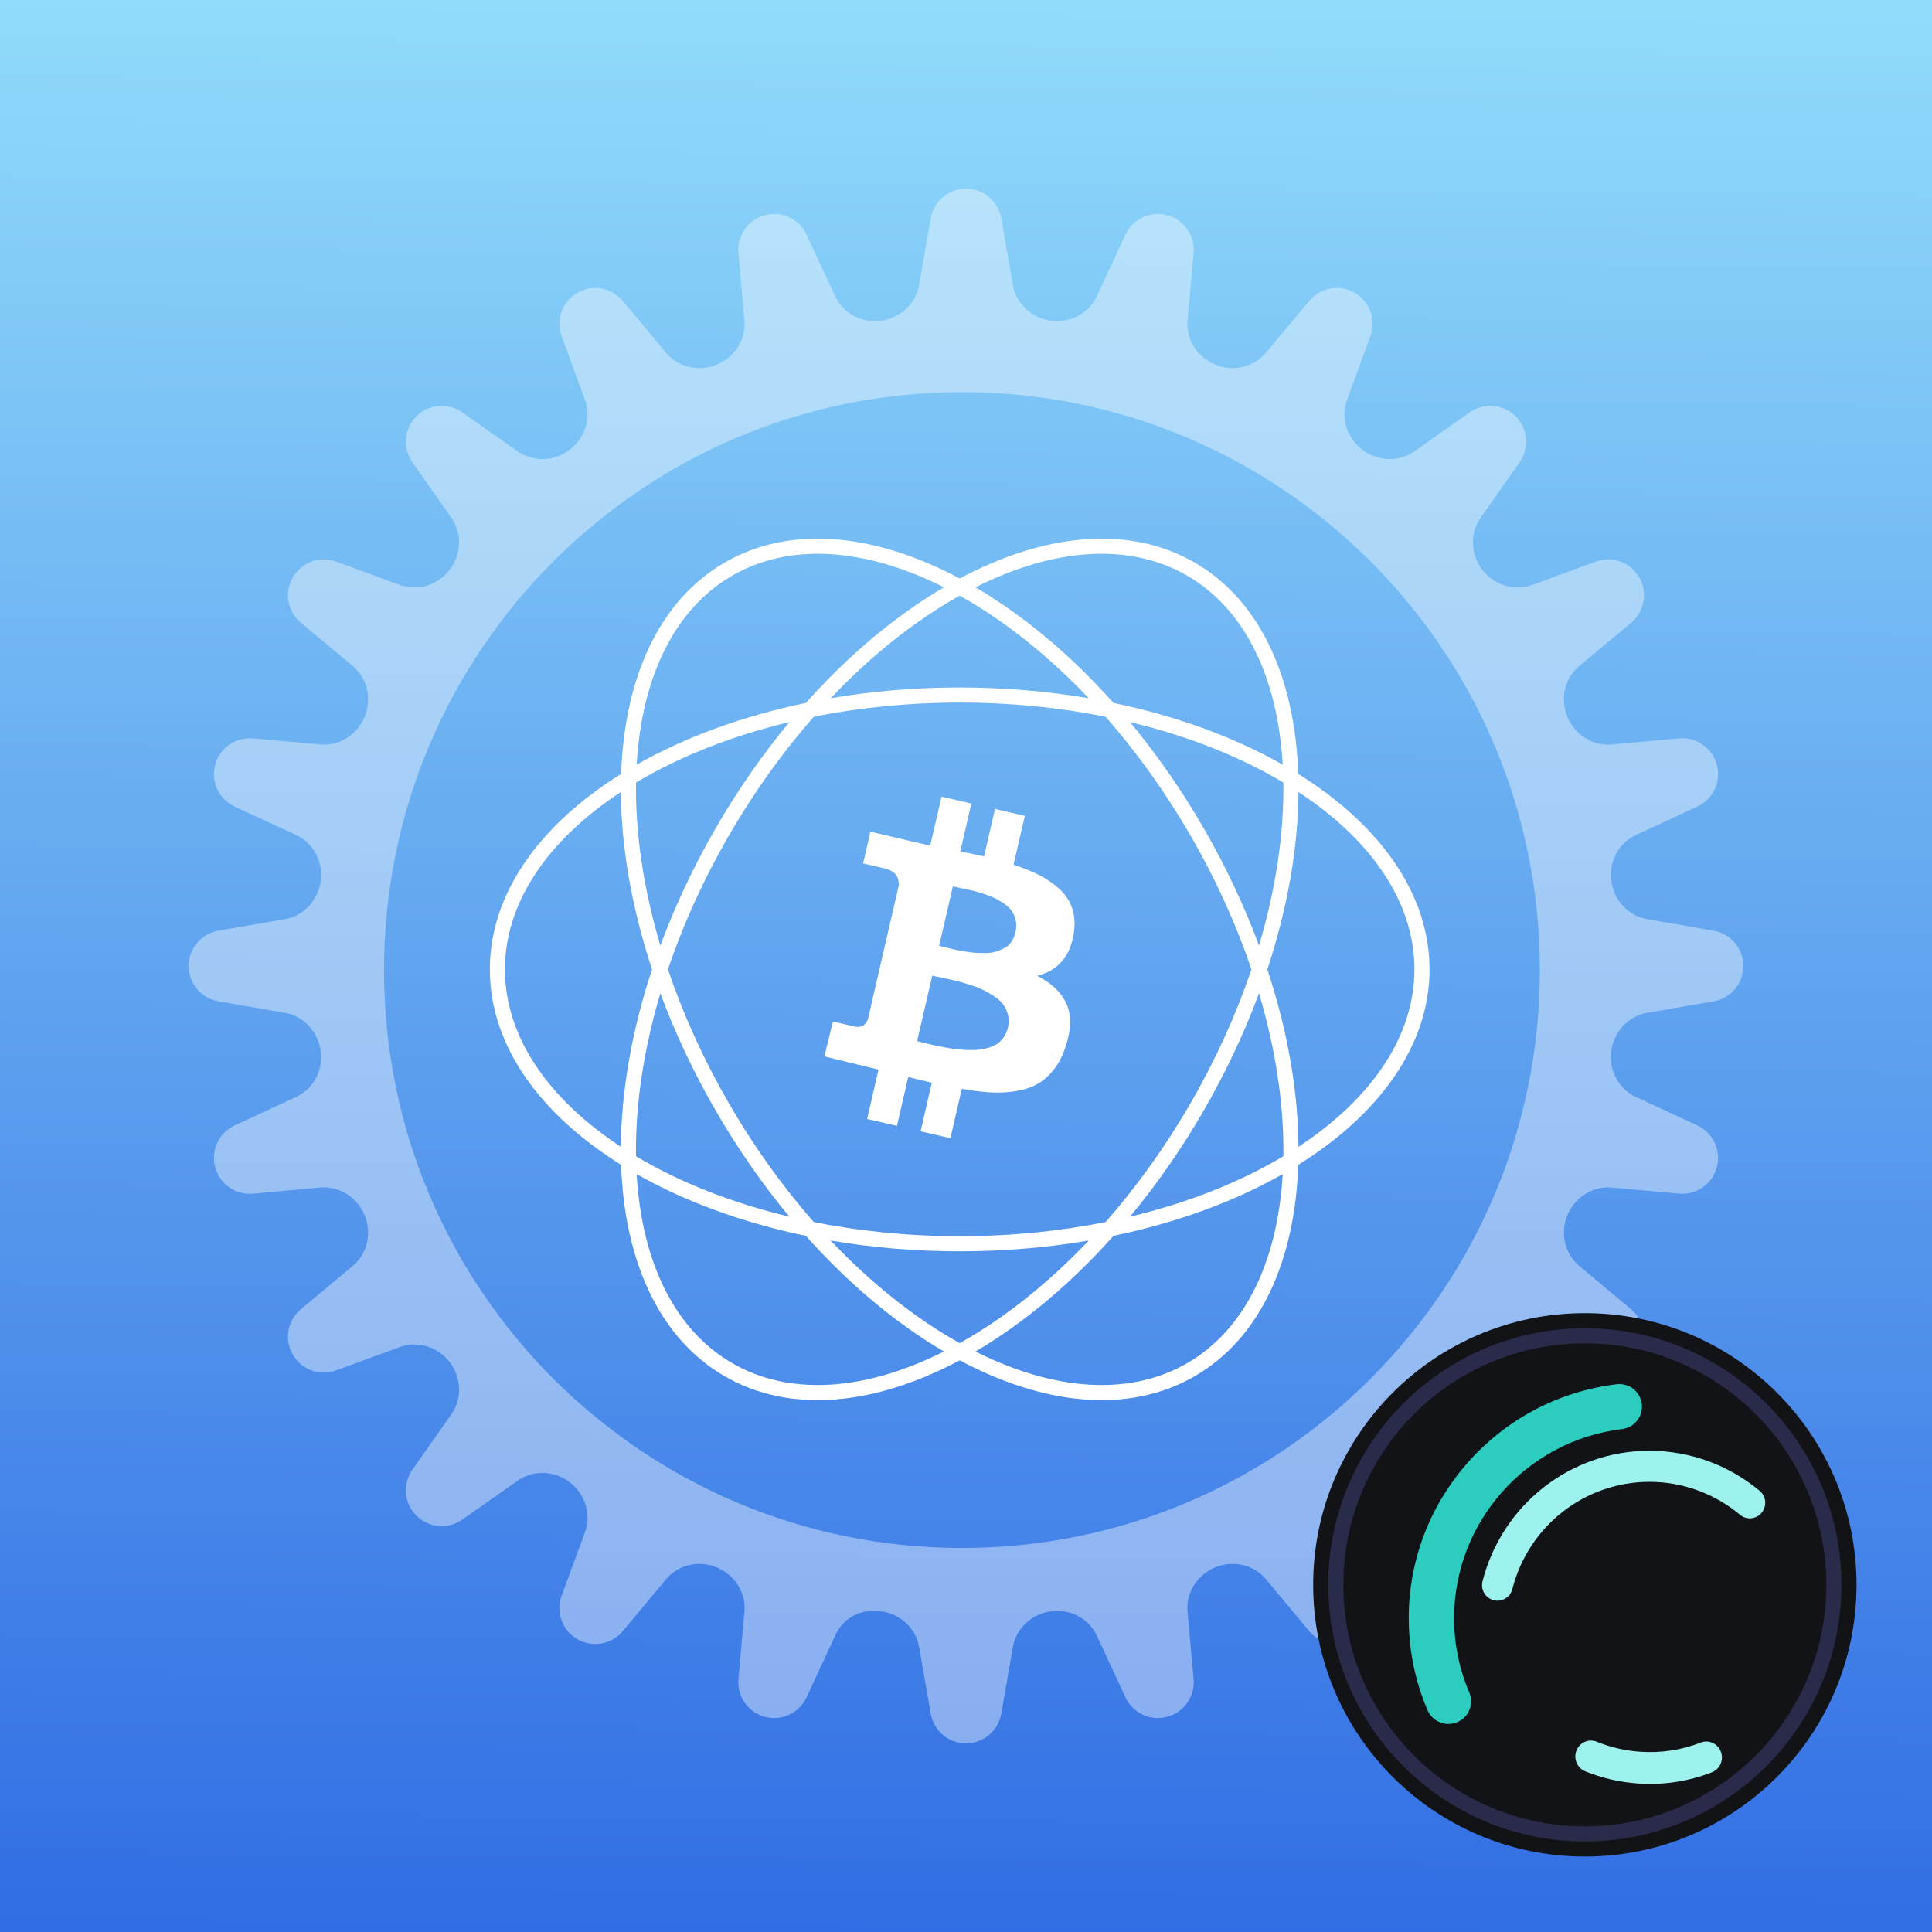
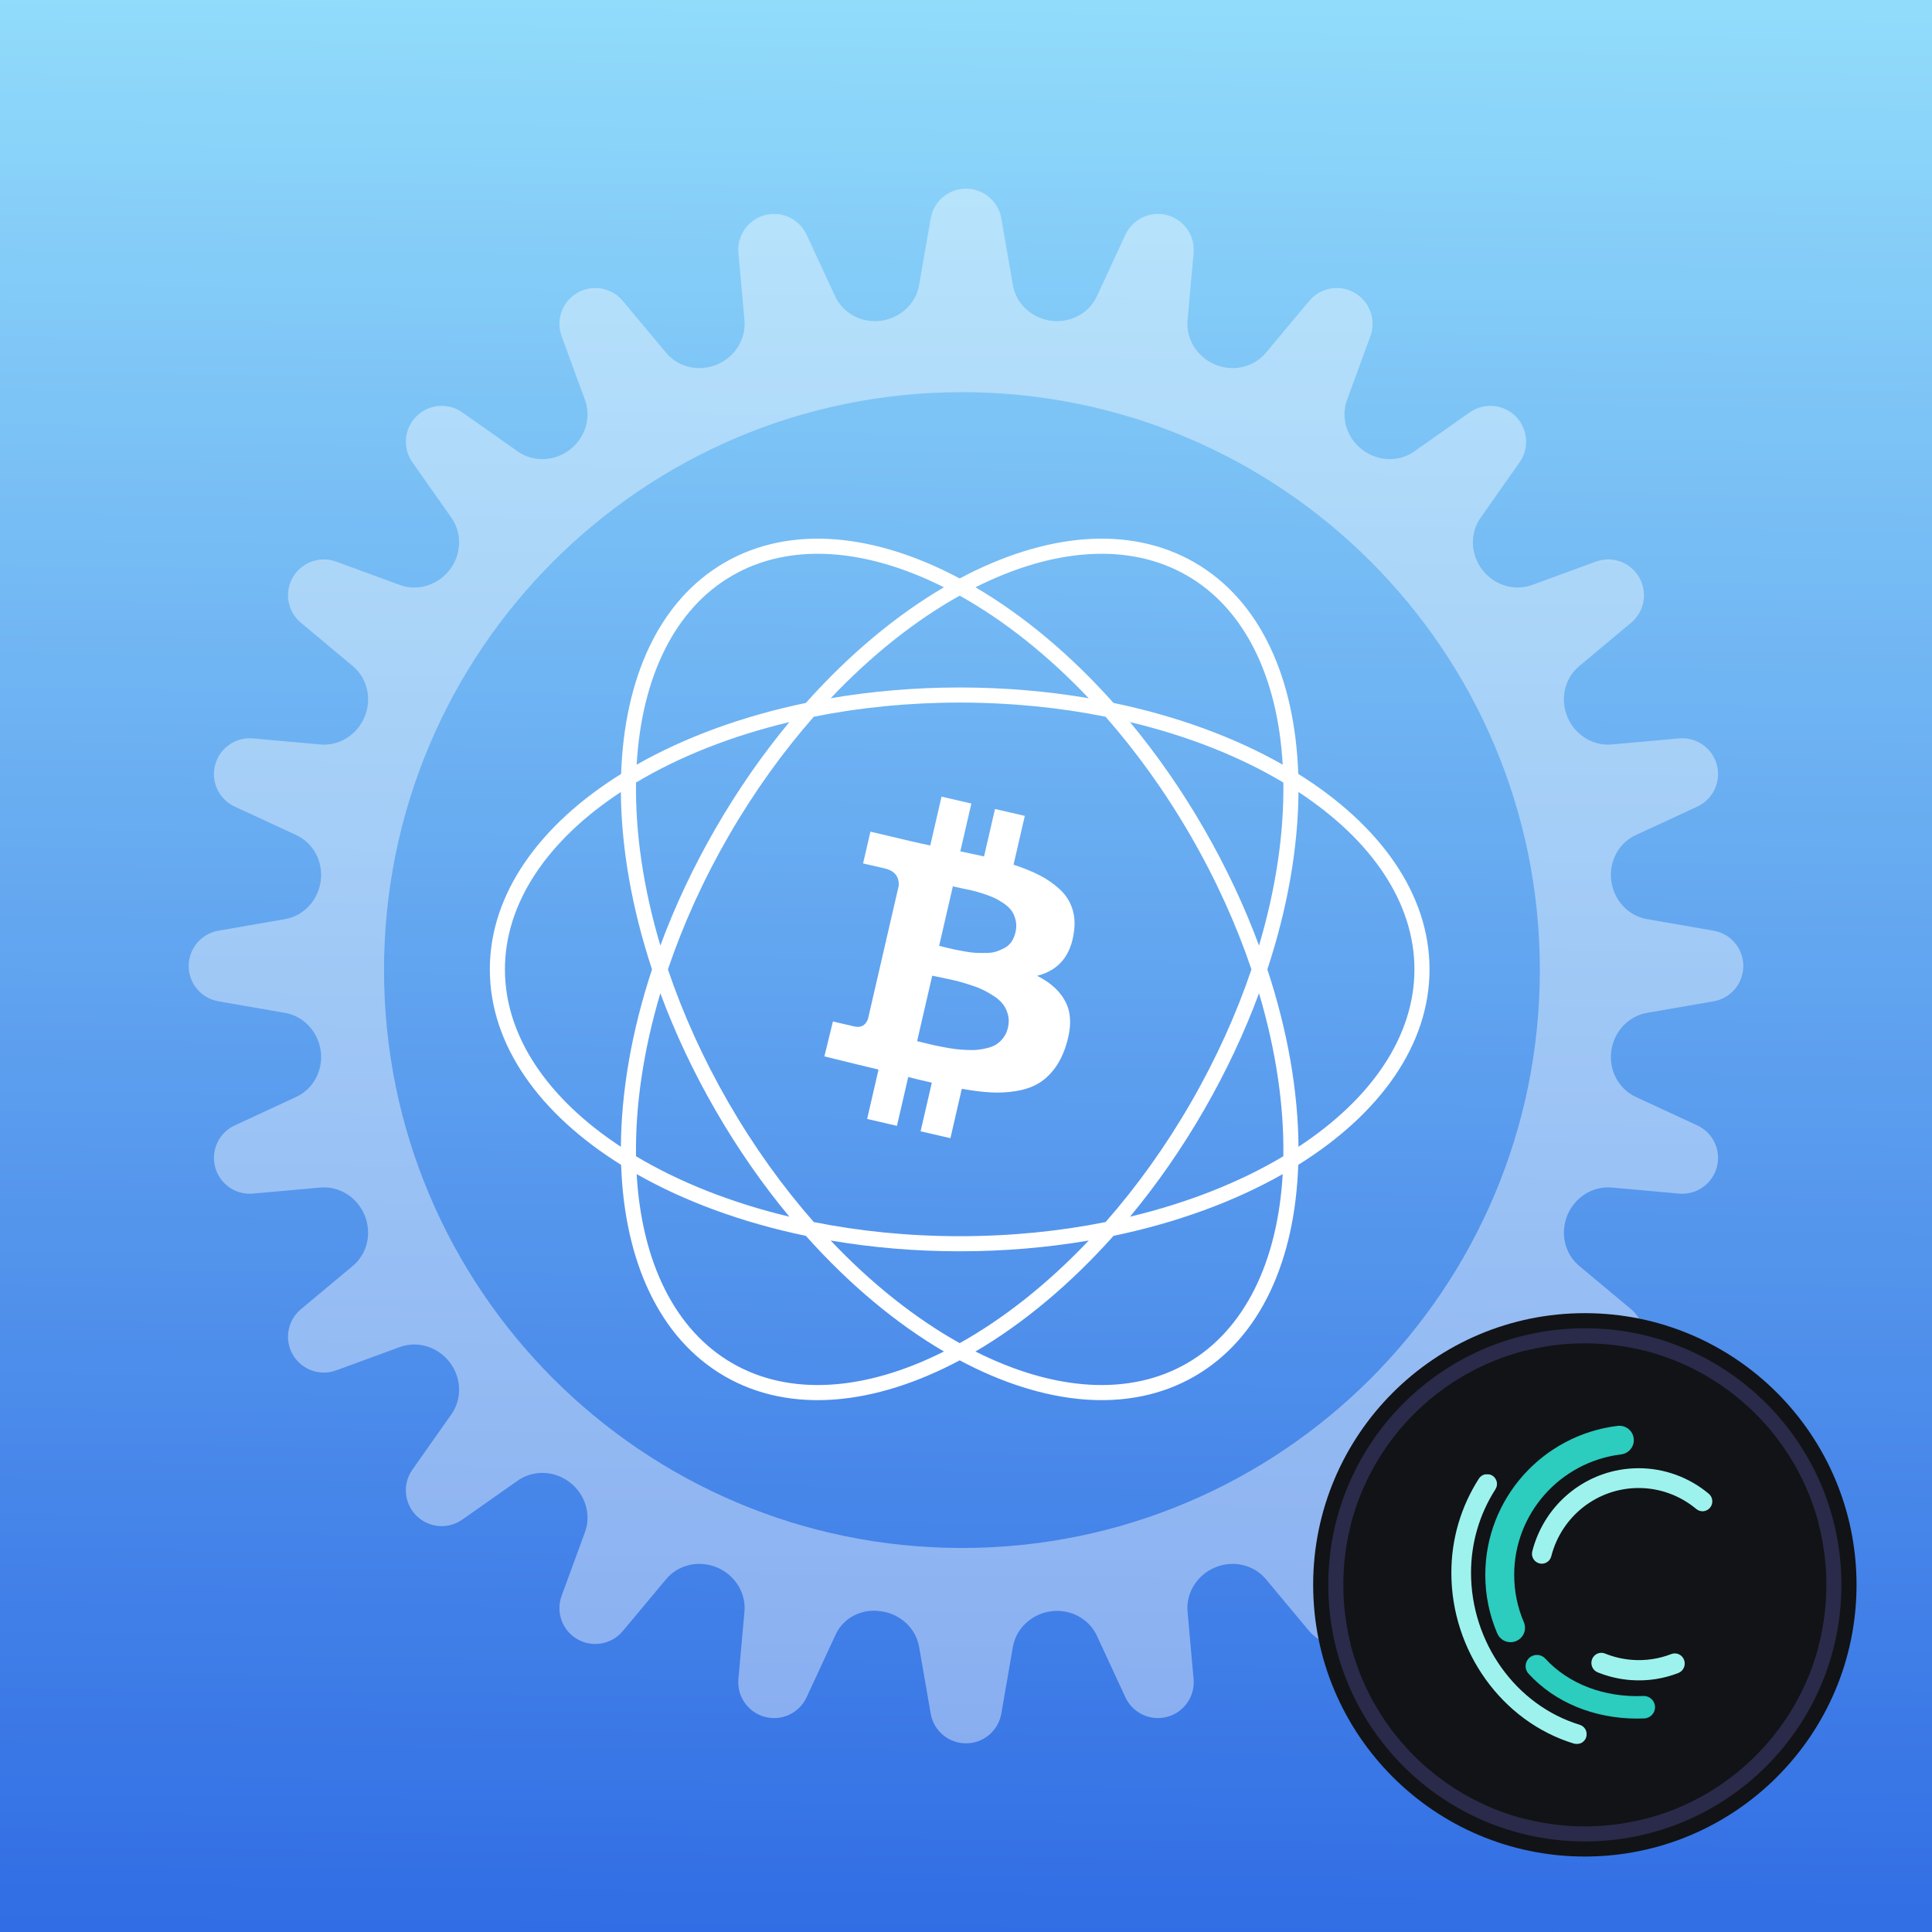
<svg xmlns="http://www.w3.org/2000/svg" width="256" height="256" viewBox="0 0 256 256" fill="none">
  <defs>
    <linearGradient id="paint0_linear" x1="77" y1="0" x2="74.5" y2="256" gradientUnits="userSpaceOnUse">
      <stop stop-color="#91DBFB" />
      <stop offset="1" stop-color="#316DE4" />
-     </linearGradient>
-     <linearGradient id="arcGrad" x1="0" y1="0" x2="1" y2="1">
-       <stop stop-color="#5CFFDA" />
-       <stop offset="1" stop-color="#2DD4A8" />
    </linearGradient>
  </defs>
  <g>
    <rect width="256" height="256" fill="url(#paint0_linear)" />
    <path fill-rule="evenodd" clip-rule="evenodd" d="M132.676 28.933C132.281 26.66 130.308 25 128 25C125.692 25 123.719 26.66 123.324 28.933L121.786 37.777C121.349 40.288 119.245 42.169 116.718 42.499C114.194 42.829 111.721 41.551 110.651 39.242L106.876 31.098C105.906 29.005 103.57 27.912 101.341 28.51C99.112 29.107 97.636 31.221 97.842 33.519L98.644 42.443C98.872 44.981 97.338 47.337 94.985 48.314C92.63 49.29 89.894 48.702 88.26 46.745L82.516 39.867C81.037 38.096 78.498 37.646 76.5 38.799C74.501 39.953 73.622 42.377 74.417 44.544L77.509 52.978C78.385 55.367 77.521 58.032 75.503 59.583C73.483 61.135 70.685 61.278 68.602 59.812L61.256 54.643C59.369 53.315 56.8 53.536 55.168 55.168C53.536 56.8 53.315 59.369 54.642 61.256L59.812 68.602C61.278 70.686 61.135 73.483 59.583 75.503C58.032 77.521 55.367 78.385 52.977 77.509L44.544 74.417C42.377 73.623 39.953 74.501 38.799 76.5C37.646 78.498 38.096 81.037 39.867 82.516L46.745 88.26C48.702 89.894 49.29 92.63 48.313 94.985C47.337 97.338 44.981 98.873 42.443 98.644L33.519 97.843C31.221 97.636 29.107 99.113 28.51 101.342C27.912 103.571 29.005 105.906 31.099 106.877L39.242 110.651C41.551 111.721 42.829 114.195 42.499 116.718C42.169 119.245 40.288 121.349 37.777 121.786L28.933 123.324C26.66 123.719 25 125.692 25 128C25 130.308 26.66 132.281 28.933 132.676L37.777 134.214C40.288 134.651 42.169 136.755 42.499 139.282C42.829 141.806 41.551 144.279 39.242 145.349L31.098 149.124C29.005 150.094 27.912 152.43 28.51 154.659C29.107 156.888 31.221 158.364 33.519 158.158L42.443 157.356C44.981 157.128 47.337 158.662 48.314 161.015C49.29 163.37 48.702 166.106 46.745 167.74L39.867 173.484C38.096 174.963 37.646 177.502 38.799 179.5C39.953 181.499 42.377 182.378 44.544 181.583L52.978 178.491C55.367 177.615 58.032 178.479 59.583 180.497C61.135 182.517 61.278 185.315 59.812 187.398L54.643 194.744C53.315 196.631 53.536 199.2 55.168 200.832C56.8 202.464 59.369 202.686 61.256 201.357L68.602 196.188C70.686 194.722 73.483 194.865 75.503 196.417C77.521 197.968 78.385 200.633 77.509 203.022L74.417 211.456C73.623 213.623 74.501 216.047 76.5 217.201C78.498 218.354 81.037 217.904 82.516 216.133L88.26 209.255C89.894 207.298 92.63 206.71 94.985 207.686C97.338 208.663 98.873 211.019 98.644 213.557L97.843 222.481C97.636 224.779 99.113 226.893 101.342 227.49C103.571 228.088 105.906 226.995 106.877 224.902L110.736 216.574C111.756 214.374 114.132 213.158 116.536 213.477L116.737 213.504C119.264 213.833 121.349 215.712 121.786 218.223L123.324 227.067C123.719 229.34 125.692 231 128 231C130.308 231 132.281 229.34 132.676 227.067L134.214 218.223C134.651 215.712 136.755 213.831 139.282 213.501C141.805 213.171 144.279 214.449 145.349 216.758L149.123 224.902C150.094 226.995 152.429 228.088 154.658 227.49C156.887 226.893 158.364 224.779 158.157 222.481L157.356 213.557C157.128 211.019 158.662 208.663 161.015 207.687C163.37 206.71 166.106 207.298 167.74 209.255L173.484 216.133C174.963 217.904 177.501 218.354 179.5 217.201C181.498 216.047 182.377 213.623 181.583 211.456L178.491 203.023C177.615 200.633 178.479 197.968 180.497 196.417C182.517 194.865 185.315 194.722 187.398 196.188L194.744 201.357C196.631 202.685 199.2 202.464 200.832 200.832C202.464 199.2 202.686 196.631 201.357 194.744L196.188 187.398C194.722 185.314 194.865 182.517 196.417 180.497C197.968 178.479 200.633 177.615 203.022 178.491L211.456 181.583C213.623 182.378 216.047 181.499 217.201 179.5C218.354 177.502 217.904 174.963 216.133 173.484L209.255 167.74C207.298 166.106 206.71 163.37 207.686 161.015C208.663 158.662 211.019 157.128 213.557 157.356L222.481 158.157C224.779 158.364 226.893 156.887 227.49 154.658C228.088 152.429 226.995 150.094 224.902 149.123L216.758 145.349C214.449 144.279 213.171 141.805 213.501 139.282C213.831 136.755 215.712 134.651 218.223 134.214L227.067 132.676C229.34 132.281 231 130.308 231 128C231 125.692 229.34 123.719 227.067 123.324L218.223 121.786C215.712 121.349 213.831 119.245 213.501 116.718C213.171 114.195 214.449 111.721 216.758 110.651L224.902 106.877C226.995 105.906 228.088 103.571 227.49 101.342C226.893 99.113 224.779 97.636 222.481 97.843L213.557 98.644C211.019 98.873 208.663 97.338 207.687 94.985C206.71 92.63 207.298 89.894 209.255 88.26L216.133 82.516C217.904 81.037 218.354 78.499 217.201 76.5C216.047 74.502 213.623 73.623 211.456 74.417L203.023 77.509C200.633 78.385 197.968 77.521 196.417 75.503C194.865 73.483 194.722 70.685 196.188 68.602L201.357 61.256C202.685 59.369 202.464 56.8 200.832 55.168C199.2 53.536 196.631 53.315 194.744 54.642L187.398 59.812C185.314 61.278 182.517 61.135 180.497 59.583C178.479 58.032 177.615 55.367 178.491 52.977L181.583 44.544C182.378 42.377 181.499 39.953 179.5 38.799C177.502 37.646 174.963 38.096 173.484 39.867L167.74 46.745C166.106 48.702 163.37 49.29 161.015 48.313C158.662 47.337 157.128 44.981 157.356 42.443L158.157 33.519C158.364 31.221 156.887 29.107 154.658 28.51C152.429 27.912 150.094 29.005 149.123 31.099L145.349 39.242C144.279 41.551 141.805 42.829 139.282 42.499C136.755 42.169 134.651 40.288 134.214 37.777L132.676 28.933ZM204.037 128.538C204.037 170.829 169.752 205.114 127.461 205.114C85.169 205.114 50.885 170.829 50.885 128.538C50.885 86.246 85.169 51.962 127.461 51.962C169.752 51.962 204.037 86.246 204.037 128.538Z" fill="white" fill-opacity="0.4" />
    <path d="M141.298 132.979C140.603 131.467 139.309 130.24 137.417 129.299C140.267 128.587 141.897 126.638 142.308 123.453C142.466 122.3 142.38 121.249 142.05 120.299C141.719 119.349 141.168 118.519 140.394 117.808C139.621 117.098 138.742 116.49 137.76 115.984C136.778 115.478 135.625 115.009 134.3 114.577L135.794 108.109L131.842 107.197L130.39 113.485C129.706 113.327 128.658 113.103 127.247 112.813L128.711 106.474L124.758 105.562L123.265 112.029C122.696 111.916 121.865 111.733 120.77 111.48L115.335 110.198L114.363 114.407L117.212 115.065C118.512 115.365 119.139 116.123 119.093 117.338L117.392 124.703C117.564 124.743 117.698 124.783 117.797 124.824L117.386 124.729L115.005 135.046C114.666 135.887 114.07 136.209 113.214 136.012L110.366 135.354L109.237 139.975L113.618 141.052C113.944 141.127 114.413 141.24 115.027 141.39C115.641 141.541 116.102 141.652 116.41 141.723L114.899 148.267L118.852 149.18L120.345 142.712C121.06 142.896 122.101 143.145 123.47 143.461L121.983 149.903L125.935 150.815L127.446 144.271C128.865 144.526 130.139 144.686 131.269 144.748C132.399 144.81 133.507 144.755 134.592 144.582C135.677 144.409 136.622 144.1 137.427 143.655C138.233 143.211 138.96 142.576 139.611 141.753C140.26 140.93 140.785 139.925 141.185 138.737C141.957 136.411 141.994 134.491 141.298 132.979ZM126.258 117.45C126.378 117.478 126.716 117.551 127.275 117.671C127.833 117.791 128.297 117.889 128.666 117.965C129.036 118.042 129.528 118.178 130.141 118.373C130.753 118.569 131.263 118.759 131.671 118.943C132.079 119.127 132.518 119.377 132.985 119.692C133.453 120.007 133.808 120.342 134.051 120.695C134.294 121.048 134.472 121.468 134.584 121.954C134.698 122.439 134.689 122.965 134.559 123.529C134.448 124.008 134.271 124.427 134.026 124.785C133.782 125.143 133.474 125.419 133.105 125.613C132.736 125.808 132.366 125.966 131.995 126.087C131.625 126.209 131.173 126.271 130.641 126.274C130.109 126.278 129.647 126.27 129.255 126.252C128.862 126.233 128.381 126.172 127.81 126.067C127.24 125.962 126.808 125.881 126.515 125.822C126.222 125.763 125.825 125.671 125.322 125.546C124.819 125.421 124.525 125.349 124.439 125.329L126.258 117.45ZM133.015 137.419C132.761 137.775 132.473 138.069 132.149 138.301C131.825 138.532 131.428 138.711 130.958 138.836C130.487 138.962 130.039 139.048 129.614 139.094C129.189 139.141 128.687 139.15 128.107 139.125C127.527 139.099 127.023 139.059 126.593 139.005C126.164 138.951 125.656 138.87 125.068 138.761C124.481 138.652 124.024 138.56 123.699 138.485C123.374 138.41 122.964 138.311 122.47 138.188C121.976 138.065 121.66 137.988 121.523 137.956L123.526 129.281C123.663 129.313 124.071 129.398 124.751 129.537C125.431 129.676 125.985 129.795 126.412 129.894C126.84 129.993 127.425 130.154 128.166 130.38C128.907 130.604 129.522 130.827 130.012 131.049C130.501 131.27 131.025 131.557 131.583 131.912C132.141 132.266 132.573 132.64 132.878 133.035C133.184 133.43 133.409 133.896 133.555 134.435C133.702 134.973 133.704 135.55 133.561 136.166C133.451 136.646 133.269 137.063 133.015 137.419Z" fill="white" />
    <path fill-rule="evenodd" clip-rule="evenodd" d="M127.164 180.252C115.962 186.224 104.744 187.396 96.034 182.367C87.325 177.339 82.731 167.037 82.302 154.35C71.529 147.634 64.906 138.506 64.906 128.449C64.906 118.392 71.529 109.264 82.302 102.548C82.732 89.862 87.325 79.562 96.034 74.534C104.744 69.505 115.961 70.678 127.164 76.649C138.365 70.678 149.583 69.506 158.292 74.535C167.001 79.563 171.594 89.862 172.024 102.548C182.797 109.264 189.42 118.392 189.42 128.449C189.42 138.506 182.797 147.634 172.024 154.349C171.595 167.037 167.001 177.338 158.292 182.367C149.582 187.395 138.365 186.223 127.164 180.252ZM169.967 155.574C163.614 159.184 155.994 161.999 147.549 163.755C141.806 170.192 135.557 175.385 129.253 179.082C139.701 184.336 149.686 185.026 157.292 180.635C164.898 176.243 169.293 167.25 169.967 155.574ZM127.164 177.974C132.986 174.725 138.817 170.125 144.261 164.377C138.828 165.306 133.093 165.803 127.163 165.803C121.234 165.803 115.498 165.306 110.066 164.377C115.51 170.125 121.341 174.725 127.164 177.974ZM106.778 163.755C112.521 170.192 118.77 175.385 125.074 179.082C114.626 184.337 104.641 185.027 97.034 180.635C89.428 176.244 85.033 167.25 84.36 155.574C90.712 159.184 98.332 162 106.778 163.755ZM104.595 161.218C96.896 159.378 89.999 156.628 84.275 153.211C84.177 146.545 85.245 139.197 87.5 131.609C89.412 136.778 91.849 141.993 94.813 147.127C97.777 152.261 101.075 156.979 104.595 161.218ZM107.832 161.929C103.752 157.288 99.931 151.991 96.545 146.127C93.16 140.263 90.483 134.305 88.504 128.451C90.483 122.597 93.16 116.638 96.545 110.774C99.932 104.908 103.754 99.61 107.835 94.968C113.894 93.755 120.392 93.095 127.163 93.095C133.934 93.095 140.432 93.755 146.491 94.969C150.572 99.61 154.395 104.908 157.781 110.773C161.167 116.638 163.844 122.596 165.823 128.451C163.844 134.305 161.167 140.264 157.781 146.128C154.396 151.991 150.575 157.288 146.495 161.929C140.435 163.142 133.935 163.803 127.163 163.803C120.391 163.803 113.892 163.142 107.832 161.929ZM166.826 131.609C164.914 136.778 162.477 141.994 159.513 147.128C156.549 152.262 153.252 156.979 149.732 161.218C157.43 159.377 164.328 156.628 170.051 153.21C170.149 146.545 169.081 139.197 166.826 131.609ZM172.056 151.955C172.006 144.648 170.634 136.642 167.931 128.451C170.634 120.258 172.006 112.25 172.056 104.943C181.83 111.364 187.42 119.666 187.42 128.449C187.42 137.231 181.83 145.534 172.056 151.955ZM166.826 125.292C164.914 120.123 162.477 114.908 159.513 109.773C156.548 104.638 153.249 99.919 149.729 95.679C157.428 97.52 164.327 100.27 170.051 103.688C170.149 110.354 169.082 117.703 166.826 125.292ZM147.546 93.142C155.992 94.898 163.613 97.713 169.966 101.324C169.292 89.65 164.897 80.658 157.292 76.267C149.686 71.875 139.701 72.565 129.253 77.819C135.556 81.516 141.803 86.707 147.546 93.142ZM125.074 77.819C114.626 72.565 104.64 71.875 97.034 76.266C89.429 80.657 85.034 89.649 84.36 101.323C90.713 97.713 98.335 94.897 106.781 93.142C112.524 86.707 118.772 81.515 125.074 77.819ZM82.27 104.943C72.496 111.364 66.906 119.666 66.906 128.449C66.906 137.232 72.496 145.534 82.27 151.955C82.32 144.649 83.692 136.642 86.395 128.451C83.692 120.258 82.32 112.25 82.27 104.943ZM87.5 125.292C85.245 117.703 84.177 110.354 84.275 103.687C90 100.269 96.898 97.519 104.598 95.679C101.077 99.919 97.778 104.638 94.813 109.774C91.849 114.908 89.412 120.123 87.5 125.292ZM127.164 78.927C132.985 82.176 138.815 86.774 144.258 92.52C138.826 91.592 133.091 91.095 127.163 91.095C121.235 91.095 115.501 91.592 110.069 92.52C115.513 86.774 121.342 82.176 127.164 78.927Z" fill="white" />
-     <g transform="translate(174, 174)">
-       <circle cx="36" cy="36" r="36" fill="#111316" />
-       <circle cx="36" cy="36" r="33" fill="#111316" stroke="#2a2a4a" stroke-width="2" />
-       <g transform="translate(36,36) scale(0.38) translate(-135,-111)">
-         <path d="M87.429 159.503C84.35 159.503 81.424 157.705 80.143 154.711C75.792 144.539 73.589 133.732 73.589 122.592C73.589 81.158 104.733 46.104 146.034 41.058C150.378 40.536 154.319 43.592 154.854 47.907C155.388 52.219 152.303 56.145 147.966 56.674C114.584 60.756 89.413 89.093 89.413 122.592C89.413 131.606 91.196 140.341 94.707 148.552C96.418 152.55 94.543 157.174 90.522 158.872C89.51 159.3 88.461 159.503 87.429 159.503Z" fill="#2CCCBF" />
+     <defs>
+       <clipPath id="badgeClip">
+         <circle cx="210" cy="210" r="32" />
+       </clipPath>
+       <mask id="elemMask" maskUnits="userSpaceOnUse" x="0" y="0" width="256" height="256">
+         <path d="M55 67.469H129.103V215.266H55V67.469Z" fill="white" />
+       </mask>
+     </defs>
+     <circle cx="210" cy="210" r="36" fill="#111316" />
+     <circle cx="210" cy="210" r="33" fill="#111316" stroke="#2a2a4a" stroke-width="2" />
+     <g clip-path="url(#badgeClip)">
+       <g transform="translate(179,179) scale(0.242)">
+         <rect width="256" height="256" fill="#111316" />
+         <path fill-rule="evenodd" clip-rule="evenodd" d="M87.429 159.503C84.35 159.503 81.424 157.705 80.143 154.711C75.792 144.539 73.589 133.732 73.589 122.592C73.589 81.158 104.733 46.104 146.034 41.058C150.378 40.536 154.319 43.592 154.854 47.907C155.388 52.219 152.303 56.145 147.966 56.674C114.584 60.756 89.413 89.093 89.413 122.592C89.413 131.606 91.196 140.341 94.707 148.552C96.418 152.55 94.543 157.174 90.522 158.872C89.51 159.3 88.461 159.503 87.429 159.503Z" fill="#2CCCBF" />
        <path fill-rule="evenodd" clip-rule="evenodd" d="M104.525 116.523C104.083 116.523 103.631 116.468 103.184 116.351C100.309 115.606 98.58 112.65 99.319 109.752C106.155 82.952 130.102 64.242 157.558 64.242C171.567 64.242 185.205 69.206 195.961 78.225C198.243 80.134 198.556 83.553 196.66 85.853C194.768 88.156 191.379 88.472 189.097 86.561C180.265 79.157 169.065 75.078 157.558 75.078C135.004 75.078 115.335 90.446 109.721 112.451C109.099 114.9 106.916 116.523 104.525 116.523Z" fill="#9EF2ED" />
        <path fill-rule="evenodd" clip-rule="evenodd" d="M153.616 180.267C147.23 179.833 141.001 178.403 135.105 176.005C132.315 174.87 130.955 171.644 132.065 168.798C133.18 165.954 136.341 164.567 139.131 165.699C143.969 167.668 149.085 168.844 154.338 169.201C161.592 169.693 168.685 168.617 175.424 165.998C178.232 164.911 181.372 166.347 182.44 169.209C183.508 172.07 182.1 175.276 179.294 176.367C171.081 179.555 162.444 180.866 153.616 180.267Z" fill="#9EF2ED" />
+         <g mask="url(#elemMask)">
+           <path fill-rule="evenodd" clip-rule="evenodd" d="M123.713 215.267C123.193 215.267 122.662 215.19 122.139 215.029C82.61 202.974 55 164.297 55 121.469C55 103.131 60.212 85.315 70.074 69.949C71.677 67.443 75.011 66.714 77.519 68.325C80.025 69.931 80.754 73.267 79.145 75.773C70.401 89.397 65.779 105.2 65.779 121.469C65.779 159.598 90.249 194.036 125.285 204.719C128.132 205.589 129.736 208.6 128.866 211.448C128.157 213.77 126.023 215.267 123.713 215.267Z" fill="#9EF2ED" />
+         </g>
+         <path fill-rule="evenodd" clip-rule="evenodd" d="M156.704 201.322C133.174 201.322 111.688 192.484 97.273 176.749C94.972 174.236 95.159 170.352 97.689 168.066C100.218 165.785 104.134 165.968 106.437 168.481C119.168 182.374 138.752 189.856 160.084 188.961C163.513 188.8 166.384 191.457 166.526 194.848C166.669 198.236 164.014 201.103 160.595 201.244C159.294 201.296 157.992 201.322 156.704 201.322Z" fill="#2CCCBF" />
      </g>
    </g>
  </g>
</svg>
